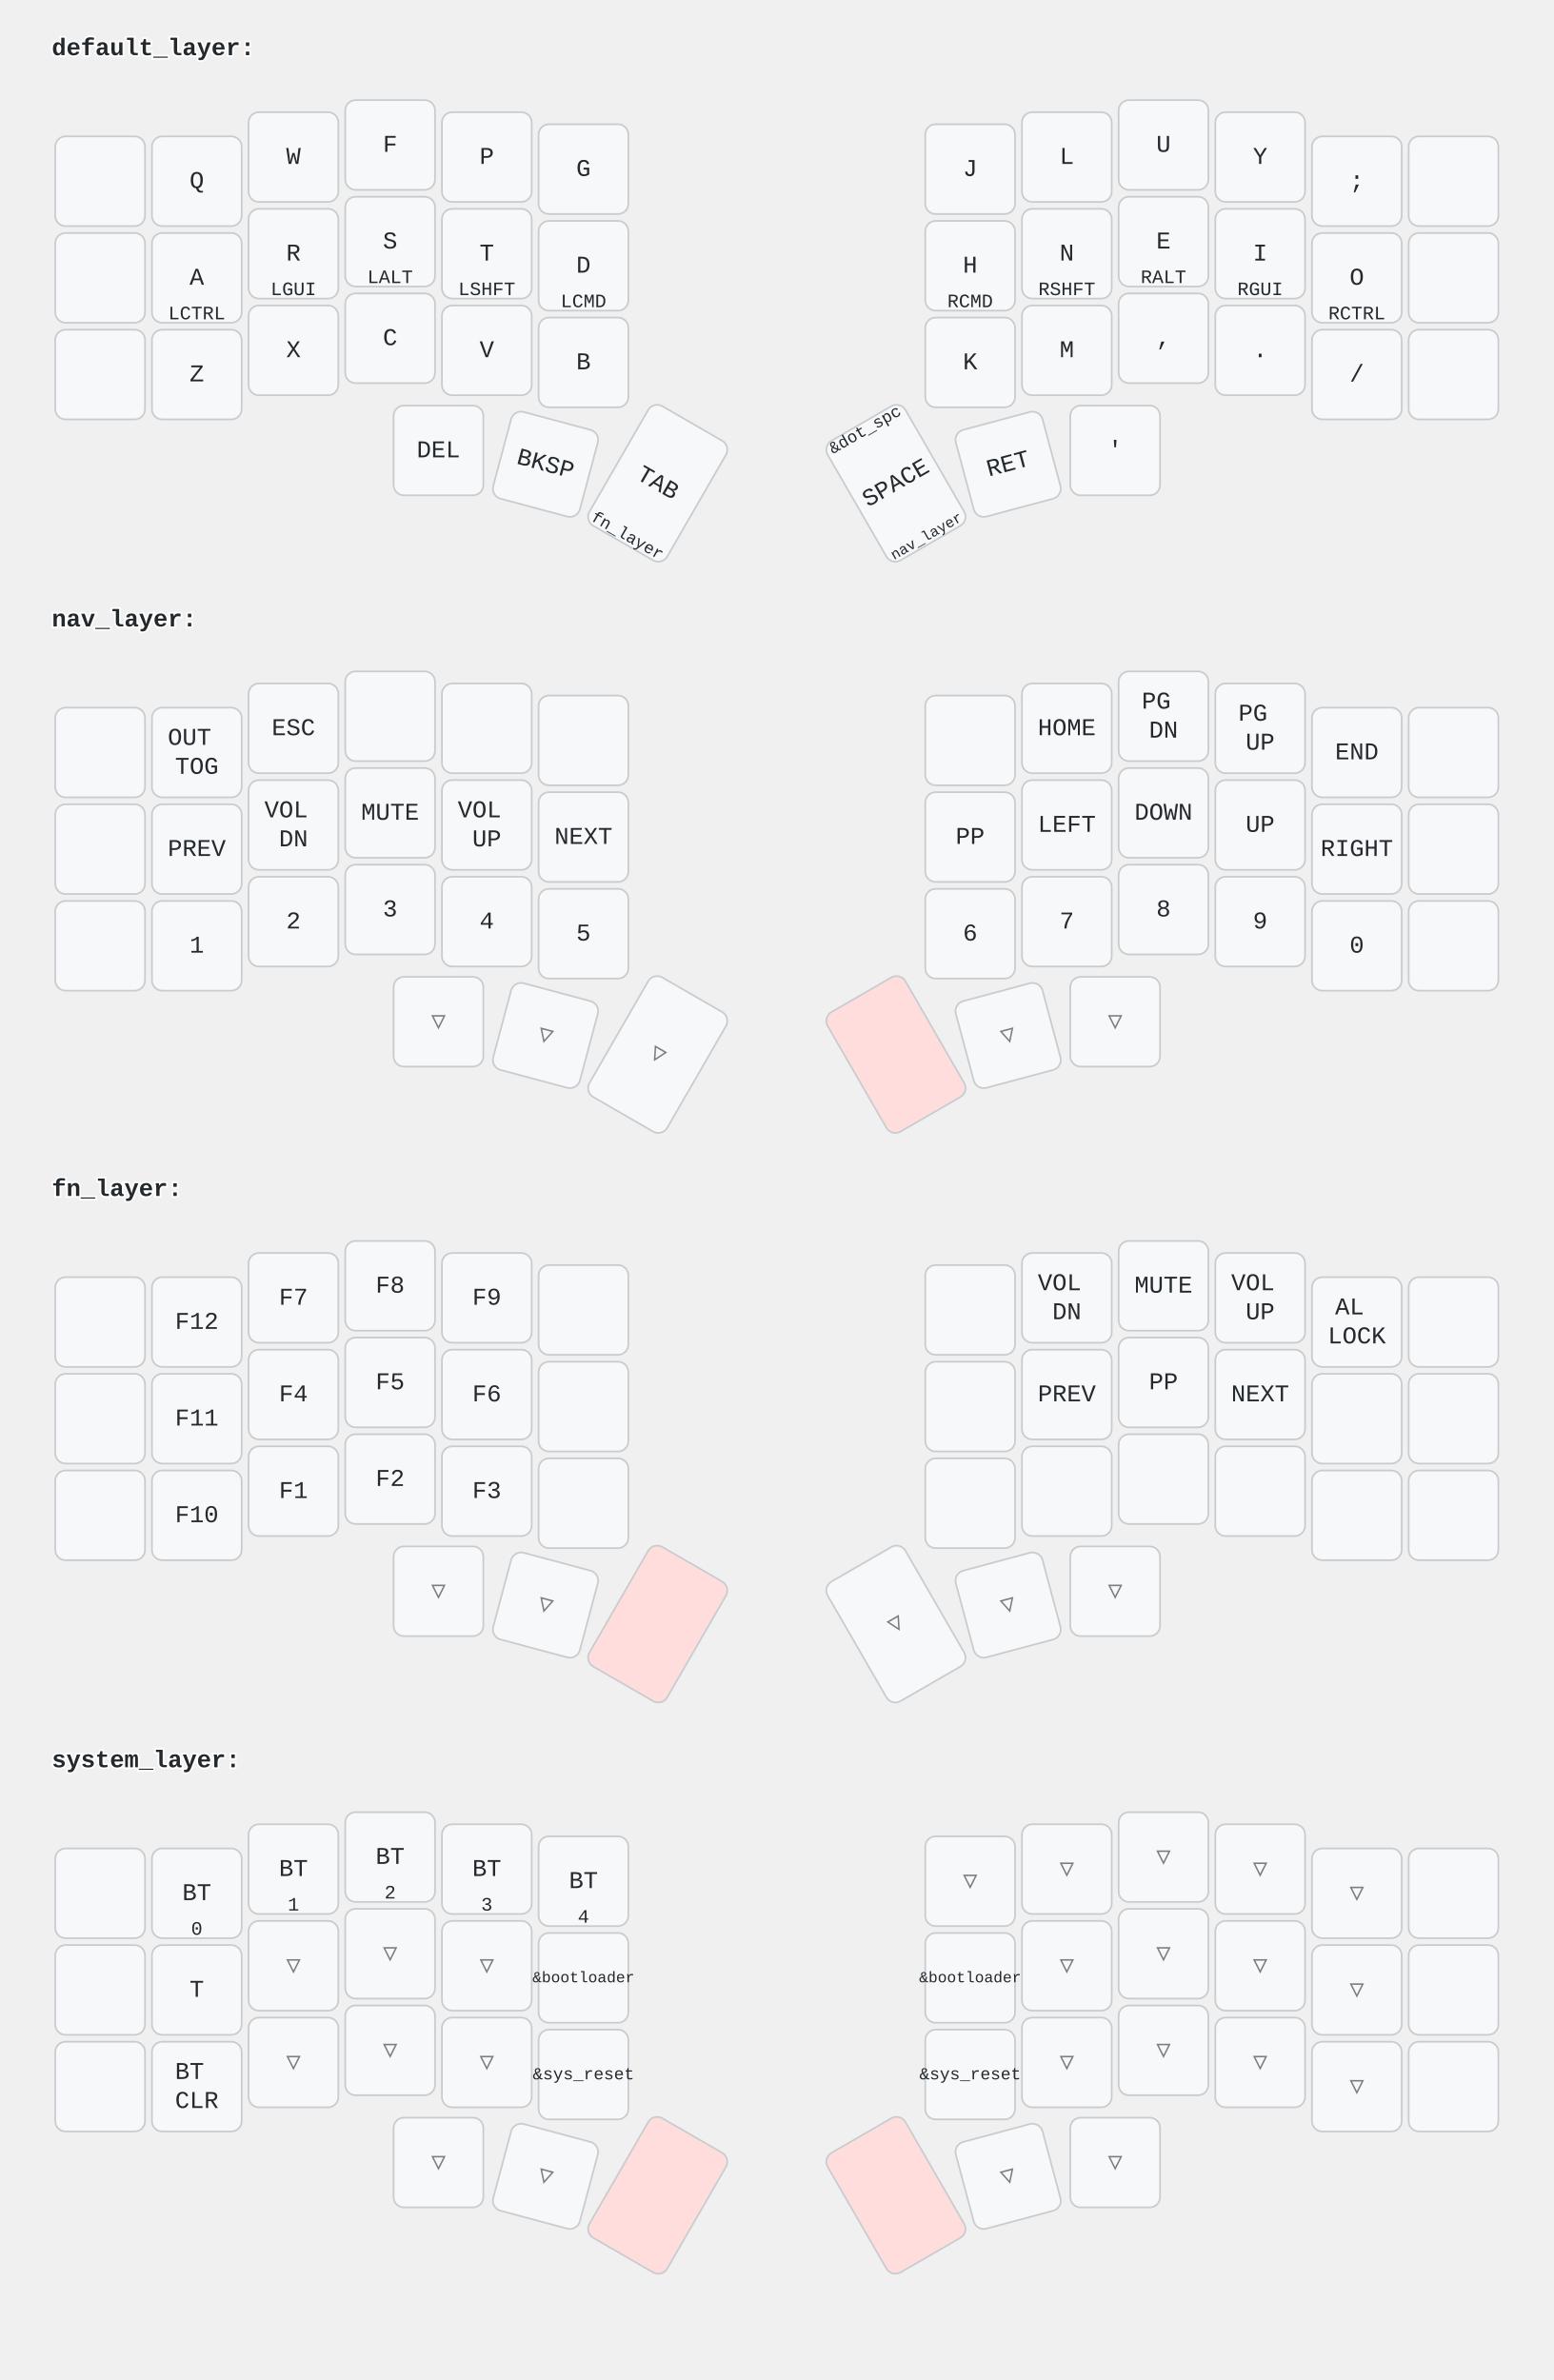
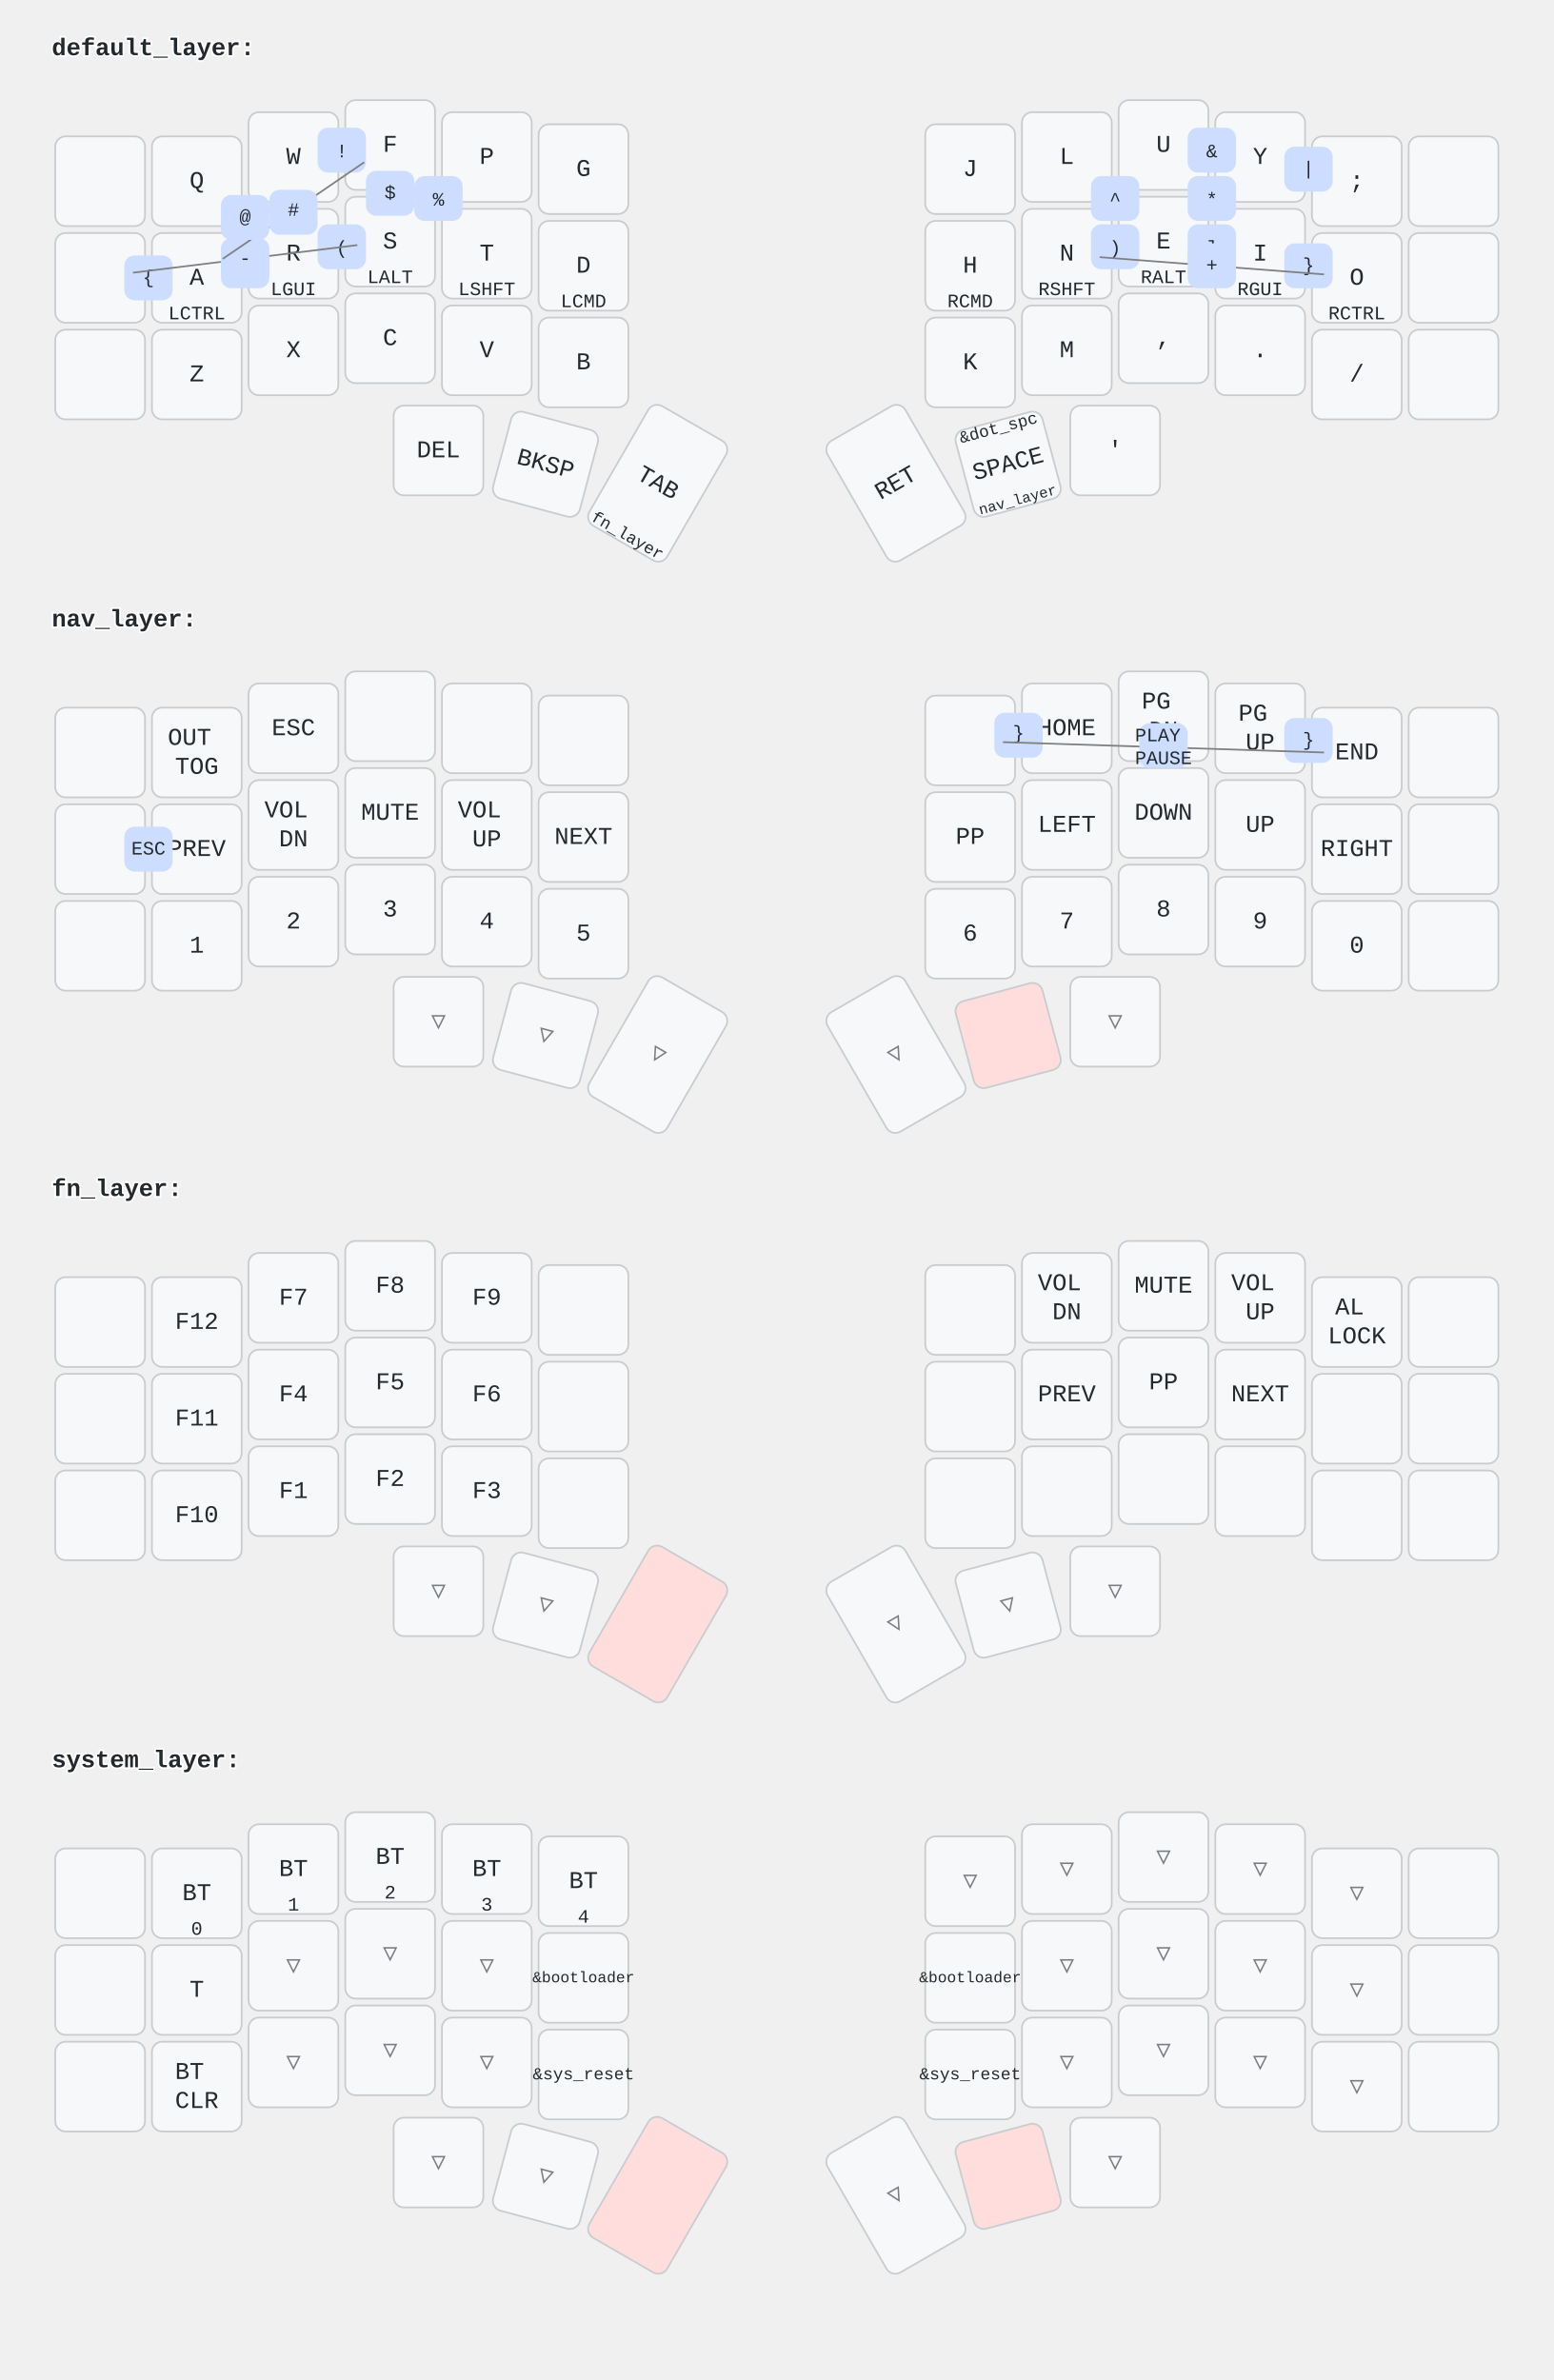
<svg xmlns="http://www.w3.org/2000/svg" width="900" height="1379" viewBox="0 0 900 1379" class="keymap">
  <style>/* inherit to force styles through use tags */
svg path {
    fill: inherit;
}

/* font and background color specifications */
svg.keymap {
    font-family: SFMono-Regular,Consolas,Liberation Mono,Menlo,monospace;
    font-size: 14px;
    font-kerning: normal;
    text-rendering: optimizeLegibility;
    fill: #24292e;
}

/* default key styling */
rect.key {
    fill: #f6f8fa;
    stroke: #c9cccf;
    stroke-width: 1;
}

/* default key side styling, only used is draw_key_sides is set */
rect.side {
    filter: brightness(90%);
}

/* color accent for combo boxes */
rect.combo, rect.combo-separate {
    fill: #cdf;
}

/* color accent for held keys */
rect.held, rect.combo.held {
    fill: #fdd;
}

/* color accent for ghost (optional) keys */
rect.ghost, rect.combo.ghost {
    stroke-dasharray: 4, 4;
    stroke-width: 2;
}

text {
    text-anchor: middle;
    dominant-baseline: middle;
}

/* styling for layer labels */
text.label {
    font-weight: bold;
    text-anchor: start;
    stroke: white;
    stroke-width: 2;
    paint-order: stroke;
}

/* styling for combo tap, and key hold/shifted label text */
text.combo, text.hold, text.shifted {
    font-size: 11px;
}

text.hold {
    text-anchor: middle;
    dominant-baseline: auto;
}

text.shifted {
    text-anchor: middle;
    dominant-baseline: hanging;
}

/* styling for hold/shifted label text in combo box */
text.combo.hold, text.combo.shifted {
    font-size: 8px;
}

/* lighter symbol for transparent keys */
text.trans {
    fill: #7b7e81;
}

/* styling for combo dendrons */
path.combo {
    stroke-width: 1;
    stroke: gray;
    fill: none;
}

/* Start Tabler Icons Cleanup */
/* cannot use height/width with glyphs */
.icon-tabler &gt; path {
    fill: inherit;
    stroke: inherit;
    stroke-width: 2;
}
/* hide tabler's default box */
.icon-tabler &gt; path[stroke="none"][fill="none"] {
    visibility: hidden;
}
/* End Tabler Icons Cleanup */
</style>
  <g transform="translate(30, 0)" class="layer-default_layer">
    <text x="0" y="28" class="label">default_layer:</text>
    <g transform="translate(0, 56)">
      <g transform="translate(28, 49)" class="key keypos-0">
        <rect rx="6" ry="6" x="-26" y="-26" width="52" height="52" class="key" />
      </g>
      <g transform="translate(84, 49)" class="key keypos-1">
        <rect rx="6" ry="6" x="-26" y="-26" width="52" height="52" class="key" />
        <text x="0" y="0" class="key tap">Q</text>
      </g>
      <g transform="translate(140, 35)" class="key keypos-2">
        <rect rx="6" ry="6" x="-26" y="-26" width="52" height="52" class="key" />
        <text x="0" y="0" class="key tap">W</text>
      </g>
      <g transform="translate(196, 28)" class="key keypos-3">
        <rect rx="6" ry="6" x="-26" y="-26" width="52" height="52" class="key" />
        <text x="0" y="0" class="key tap">F</text>
      </g>
      <g transform="translate(252, 35)" class="key keypos-4">
        <rect rx="6" ry="6" x="-26" y="-26" width="52" height="52" class="key" />
        <text x="0" y="0" class="key tap">P</text>
      </g>
      <g transform="translate(308, 42)" class="key keypos-5">
        <rect rx="6" ry="6" x="-26" y="-26" width="52" height="52" class="key" />
        <text x="0" y="0" class="key tap">G</text>
      </g>
      <g transform="translate(532, 42)" class="key keypos-6">
        <rect rx="6" ry="6" x="-26" y="-26" width="52" height="52" class="key" />
        <text x="0" y="0" class="key tap">J</text>
      </g>
      <g transform="translate(588, 35)" class="key keypos-7">
        <rect rx="6" ry="6" x="-26" y="-26" width="52" height="52" class="key" />
        <text x="0" y="0" class="key tap">L</text>
      </g>
      <g transform="translate(644, 28)" class="key keypos-8">
        <rect rx="6" ry="6" x="-26" y="-26" width="52" height="52" class="key" />
        <text x="0" y="0" class="key tap">U</text>
      </g>
      <g transform="translate(700, 35)" class="key keypos-9">
        <rect rx="6" ry="6" x="-26" y="-26" width="52" height="52" class="key" />
        <text x="0" y="0" class="key tap">Y</text>
      </g>
      <g transform="translate(756, 49)" class="key keypos-10">
        <rect rx="6" ry="6" x="-26" y="-26" width="52" height="52" class="key" />
        <text x="0" y="0" class="key tap">;</text>
      </g>
      <g transform="translate(812, 49)" class="key keypos-11">
        <rect rx="6" ry="6" x="-26" y="-26" width="52" height="52" class="key" />
      </g>
      <g transform="translate(28, 105)" class="key keypos-12">
        <rect rx="6" ry="6" x="-26" y="-26" width="52" height="52" class="key" />
      </g>
      <g transform="translate(84, 105)" class="key keypos-13">
        <rect rx="6" ry="6" x="-26" y="-26" width="52" height="52" class="key" />
        <text x="0" y="0" class="key tap">A</text>
        <text x="0" y="24" class="key hold">LCTRL</text>
      </g>
      <g transform="translate(140, 91)" class="key keypos-14">
        <rect rx="6" ry="6" x="-26" y="-26" width="52" height="52" class="key" />
        <text x="0" y="0" class="key tap">R</text>
        <text x="0" y="24" class="key hold">LGUI</text>
      </g>
      <g transform="translate(196, 84)" class="key keypos-15">
        <rect rx="6" ry="6" x="-26" y="-26" width="52" height="52" class="key" />
        <text x="0" y="0" class="key tap">S</text>
        <text x="0" y="24" class="key hold">LALT</text>
      </g>
      <g transform="translate(252, 91)" class="key keypos-16">
        <rect rx="6" ry="6" x="-26" y="-26" width="52" height="52" class="key" />
        <text x="0" y="0" class="key tap">T</text>
        <text x="0" y="24" class="key hold">LSHFT</text>
      </g>
      <g transform="translate(308, 98)" class="key keypos-17">
        <rect rx="6" ry="6" x="-26" y="-26" width="52" height="52" class="key" />
        <text x="0" y="0" class="key tap">D</text>
        <text x="0" y="24" class="key hold">LCMD</text>
      </g>
      <g transform="translate(532, 98)" class="key keypos-18">
        <rect rx="6" ry="6" x="-26" y="-26" width="52" height="52" class="key" />
        <text x="0" y="0" class="key tap">H</text>
        <text x="0" y="24" class="key hold">RCMD</text>
      </g>
      <g transform="translate(588, 91)" class="key keypos-19">
        <rect rx="6" ry="6" x="-26" y="-26" width="52" height="52" class="key" />
        <text x="0" y="0" class="key tap">N</text>
        <text x="0" y="24" class="key hold">RSHFT</text>
      </g>
      <g transform="translate(644, 84)" class="key keypos-20">
        <rect rx="6" ry="6" x="-26" y="-26" width="52" height="52" class="key" />
        <text x="0" y="0" class="key tap">E</text>
        <text x="0" y="24" class="key hold">RALT</text>
      </g>
      <g transform="translate(700, 91)" class="key keypos-21">
        <rect rx="6" ry="6" x="-26" y="-26" width="52" height="52" class="key" />
        <text x="0" y="0" class="key tap">I</text>
        <text x="0" y="24" class="key hold">RGUI</text>
      </g>
      <g transform="translate(756, 105)" class="key keypos-22">
        <rect rx="6" ry="6" x="-26" y="-26" width="52" height="52" class="key" />
        <text x="0" y="0" class="key tap">O</text>
        <text x="0" y="24" class="key hold">RCTRL</text>
      </g>
      <g transform="translate(812, 105)" class="key keypos-23">
        <rect rx="6" ry="6" x="-26" y="-26" width="52" height="52" class="key" />
      </g>
      <g transform="translate(28, 161)" class="key keypos-24">
        <rect rx="6" ry="6" x="-26" y="-26" width="52" height="52" class="key" />
      </g>
      <g transform="translate(84, 161)" class="key keypos-25">
        <rect rx="6" ry="6" x="-26" y="-26" width="52" height="52" class="key" />
        <text x="0" y="0" class="key tap">Z</text>
      </g>
      <g transform="translate(140, 147)" class="key keypos-26">
        <rect rx="6" ry="6" x="-26" y="-26" width="52" height="52" class="key" />
        <text x="0" y="0" class="key tap">X</text>
      </g>
      <g transform="translate(196, 140)" class="key keypos-27">
        <rect rx="6" ry="6" x="-26" y="-26" width="52" height="52" class="key" />
        <text x="0" y="0" class="key tap">C</text>
      </g>
      <g transform="translate(252, 147)" class="key keypos-28">
        <rect rx="6" ry="6" x="-26" y="-26" width="52" height="52" class="key" />
        <text x="0" y="0" class="key tap">V</text>
      </g>
      <g transform="translate(308, 154)" class="key keypos-29">
        <rect rx="6" ry="6" x="-26" y="-26" width="52" height="52" class="key" />
        <text x="0" y="0" class="key tap">B</text>
      </g>
      <g transform="translate(532, 154)" class="key keypos-30">
        <rect rx="6" ry="6" x="-26" y="-26" width="52" height="52" class="key" />
        <text x="0" y="0" class="key tap">K</text>
      </g>
      <g transform="translate(588, 147)" class="key keypos-31">
        <rect rx="6" ry="6" x="-26" y="-26" width="52" height="52" class="key" />
        <text x="0" y="0" class="key tap">M</text>
      </g>
      <g transform="translate(644, 140)" class="key keypos-32">
        <rect rx="6" ry="6" x="-26" y="-26" width="52" height="52" class="key" />
        <text x="0" y="0" class="key tap">,</text>
      </g>
      <g transform="translate(700, 147)" class="key keypos-33">
        <rect rx="6" ry="6" x="-26" y="-26" width="52" height="52" class="key" />
        <text x="0" y="0" class="key tap">.</text>
      </g>
      <g transform="translate(756, 161)" class="key keypos-34">
        <rect rx="6" ry="6" x="-26" y="-26" width="52" height="52" class="key" />
        <text x="0" y="0" class="key tap">/</text>
      </g>
      <g transform="translate(812, 161)" class="key keypos-35">
        <rect rx="6" ry="6" x="-26" y="-26" width="52" height="52" class="key" />
      </g>
      <g transform="translate(224, 205)" class="key keypos-36">
        <rect rx="6" ry="6" x="-26" y="-26" width="52" height="52" class="key" />
        <text x="0" y="0" class="key tap">DEL</text>
      </g>
      <g transform="translate(286, 213) rotate(15.0)" class="key keypos-37">
        <rect rx="6" ry="6" x="-26" y="-26" width="52" height="52" class="key" />
        <text x="0" y="0" class="key tap">BKSP</text>
      </g>
      <g transform="translate(351, 224) rotate(30.0)" class="key keypos-38">
        <rect rx="6" ry="6" x="-26" y="-40" width="52" height="80" class="key" />
        <text x="0" y="0" class="key tap">TAB</text>
        <text x="0" y="38" class="key hold">
          <tspan style="font-size: 88%">fn_layer</tspan>
        </text>
      </g>
      <g transform="translate(489, 224) rotate(-30.0)" class="key keypos-39">
        <rect rx="6" ry="6" x="-26" y="-40" width="52" height="80" class="key" />
+         <text x="0" y="0" class="key tap">RET</text>
+       </g>
+       <g transform="translate(554, 213) rotate(-15.0)" class="key keypos-40">
+         <rect rx="6" ry="6" x="-26" y="-26" width="52" height="52" class="key" />
        <text x="0" y="0" class="key tap">SPACE</text>
-         <text x="0" y="38" class="key hold">
+         <text x="0" y="24" class="key hold">
          <tspan style="font-size: 78%">nav_layer</tspan>
        </text>
-         <text x="0" y="-38" class="key shifted">
+         <text x="0" y="-24" class="key shifted">
          <tspan style="font-size: 88%">&amp;dot_spc</tspan>
        </text>
      </g>
-       <g transform="translate(554, 213) rotate(-15.0)" class="key keypos-40">
-         <rect rx="6" ry="6" x="-26" y="-26" width="52" height="52" class="key" />
-         <text x="0" y="0" class="key tap">RET</text>
-       </g>
      <g transform="translate(616, 205)" class="key keypos-41">
        <rect rx="6" ry="6" x="-26" y="-26" width="52" height="52" class="key" />
        <text x="0" y="0" class="key tap">'</text>
+       </g>
+       <g class="combo combopos-0">
+         <rect rx="6" ry="6" x="42" y="92" width="28" height="26" class="combo" />
+         <text x="56" y="105" class="combo tap">{</text>
+       </g>
+       <g class="combo combopos-1">
+         <rect rx="6" ry="6" x="98" y="85" width="28" height="26" class="combo" />
+         <text x="112" y="98" class="combo tap">[</text>
+       </g>
+       <g class="combo combopos-2">
+         <rect rx="6" ry="6" x="154" y="74" width="28" height="26" class="combo" />
+         <text x="168" y="88" class="combo tap">(</text>
+       </g>
+       <g class="combo combopos-3">
+         <rect rx="6" ry="6" x="602" y="74" width="28" height="26" class="combo" />
+         <text x="616" y="88" class="combo tap">)</text>
+       </g>
+       <g class="combo combopos-4">
+         <rect rx="6" ry="6" x="658" y="74" width="28" height="26" class="combo" />
+         <text x="672" y="88" class="combo tap">]</text>
+       </g>
+       <g class="combo combopos-5">
+         <rect rx="6" ry="6" x="714" y="85" width="28" height="26" class="combo" />
+         <text x="728" y="98" class="combo tap">}</text>
+       </g>
+       <g class="combo combopos-6">
+         <path d="M112,94 l-65,8" class="combo" />
+         <path d="M112,94 l65,-8" class="combo" />
+         <rect rx="6" ry="6" x="98" y="82" width="28" height="26" class="combo" />
+         <text x="112" y="94" class="combo tap">-</text>
+       </g>
+       <g class="combo combopos-7">
+         <rect rx="6" ry="6" x="154" y="18" width="28" height="26" class="combo" />
+         <text x="168" y="32" class="combo tap">!</text>
+       </g>
+       <g class="combo combopos-8">
+         <path d="M672,98 l-65,-5" class="combo" />
+         <path d="M672,98 l65,5" class="combo" />
+         <rect rx="6" ry="6" x="658" y="85" width="28" height="26" class="combo" />
+         <text x="672" y="98" class="combo tap">+</text>
+       </g>
+       <g class="combo combopos-9">
+         <rect rx="6" ry="6" x="658" y="18" width="28" height="26" class="combo" />
+         <text x="672" y="32" class="combo tap">&amp;</text>
+       </g>
+       <g class="combo combopos-10">
+         <path d="M140,66 l-41,28" class="combo" />
+         <path d="M140,66 l41,-28" class="combo" />
+         <rect rx="6" ry="6" x="126" y="54" width="28" height="26" class="combo" />
+         <text x="140" y="66" class="combo tap">#</text>
+       </g>
+       <g class="combo combopos-11">
+         <rect rx="6" ry="6" x="182" y="43" width="28" height="26" class="combo" />
+         <text x="196" y="56" class="combo tap">$</text>
+       </g>
+       <g class="combo combopos-12">
+         <rect rx="6" ry="6" x="210" y="46" width="28" height="26" class="combo" />
+         <text x="224" y="60" class="combo tap">%</text>
+       </g>
+       <g class="combo combopos-13">
+         <rect rx="6" ry="6" x="602" y="46" width="28" height="26" class="combo" />
+         <text x="616" y="60" class="combo tap">^</text>
+       </g>
+       <g class="combo combopos-14">
+         <rect rx="6" ry="6" x="658" y="46" width="28" height="26" class="combo" />
+         <text x="672" y="60" class="combo tap">*</text>
+       </g>
+       <g class="combo combopos-15">
+         <rect rx="6" ry="6" x="714" y="29" width="28" height="26" class="combo" />
+         <text x="728" y="42" class="combo tap">|</text>
+       </g>
+       <g class="combo combopos-16">
+         <rect rx="6" ry="6" x="98" y="57" width="28" height="26" class="combo" />
+         <text x="112" y="70" class="combo tap">@</text>
      </g>
    </g>
  </g>
  <g transform="translate(30, 331)" class="layer-nav_layer">
    <text x="0" y="28" class="label">nav_layer:</text>
    <g transform="translate(0, 56)">
      <g transform="translate(28, 49)" class="key keypos-0">
        <rect rx="6" ry="6" x="-26" y="-26" width="52" height="52" class="key" />
      </g>
      <g transform="translate(84, 49)" class="key keypos-1">
        <rect rx="6" ry="6" x="-26" y="-26" width="52" height="52" class="key" />
        <text x="0" y="0" class="key tap">
          <tspan x="0" dy="-0.6em">OUT</tspan>
          <tspan x="0" dy="1.2em">TOG</tspan>
        </text>
      </g>
      <g transform="translate(140, 35)" class="key keypos-2">
        <rect rx="6" ry="6" x="-26" y="-26" width="52" height="52" class="key" />
        <text x="0" y="0" class="key tap">ESC</text>
      </g>
      <g transform="translate(196, 28)" class="key keypos-3">
        <rect rx="6" ry="6" x="-26" y="-26" width="52" height="52" class="key" />
      </g>
      <g transform="translate(252, 35)" class="key keypos-4">
        <rect rx="6" ry="6" x="-26" y="-26" width="52" height="52" class="key" />
      </g>
      <g transform="translate(308, 42)" class="key keypos-5">
        <rect rx="6" ry="6" x="-26" y="-26" width="52" height="52" class="key" />
      </g>
      <g transform="translate(532, 42)" class="key keypos-6">
        <rect rx="6" ry="6" x="-26" y="-26" width="52" height="52" class="key" />
      </g>
      <g transform="translate(588, 35)" class="key keypos-7">
        <rect rx="6" ry="6" x="-26" y="-26" width="52" height="52" class="key" />
        <text x="0" y="0" class="key tap">HOME</text>
      </g>
      <g transform="translate(644, 28)" class="key keypos-8">
        <rect rx="6" ry="6" x="-26" y="-26" width="52" height="52" class="key" />
        <text x="0" y="0" class="key tap">
          <tspan x="0" dy="-0.6em">PG</tspan>
          <tspan x="0" dy="1.2em">DN</tspan>
        </text>
      </g>
      <g transform="translate(700, 35)" class="key keypos-9">
        <rect rx="6" ry="6" x="-26" y="-26" width="52" height="52" class="key" />
        <text x="0" y="0" class="key tap">
          <tspan x="0" dy="-0.6em">PG</tspan>
          <tspan x="0" dy="1.2em">UP</tspan>
        </text>
      </g>
      <g transform="translate(756, 49)" class="key keypos-10">
        <rect rx="6" ry="6" x="-26" y="-26" width="52" height="52" class="key" />
        <text x="0" y="0" class="key tap">END</text>
      </g>
      <g transform="translate(812, 49)" class="key keypos-11">
        <rect rx="6" ry="6" x="-26" y="-26" width="52" height="52" class="key" />
      </g>
      <g transform="translate(28, 105)" class="key keypos-12">
        <rect rx="6" ry="6" x="-26" y="-26" width="52" height="52" class="key" />
      </g>
      <g transform="translate(84, 105)" class="key keypos-13">
        <rect rx="6" ry="6" x="-26" y="-26" width="52" height="52" class="key" />
        <text x="0" y="0" class="key tap">PREV</text>
      </g>
      <g transform="translate(140, 91)" class="key keypos-14">
        <rect rx="6" ry="6" x="-26" y="-26" width="52" height="52" class="key" />
        <text x="0" y="0" class="key tap">
          <tspan x="0" dy="-0.6em">VOL</tspan>
          <tspan x="0" dy="1.2em">DN</tspan>
        </text>
      </g>
      <g transform="translate(196, 84)" class="key keypos-15">
        <rect rx="6" ry="6" x="-26" y="-26" width="52" height="52" class="key" />
        <text x="0" y="0" class="key tap">MUTE</text>
      </g>
      <g transform="translate(252, 91)" class="key keypos-16">
        <rect rx="6" ry="6" x="-26" y="-26" width="52" height="52" class="key" />
        <text x="0" y="0" class="key tap">
          <tspan x="0" dy="-0.6em">VOL</tspan>
          <tspan x="0" dy="1.2em">UP</tspan>
        </text>
      </g>
      <g transform="translate(308, 98)" class="key keypos-17">
        <rect rx="6" ry="6" x="-26" y="-26" width="52" height="52" class="key" />
        <text x="0" y="0" class="key tap">NEXT</text>
      </g>
      <g transform="translate(532, 98)" class="key keypos-18">
        <rect rx="6" ry="6" x="-26" y="-26" width="52" height="52" class="key" />
        <text x="0" y="0" class="key tap">PP</text>
      </g>
      <g transform="translate(588, 91)" class="key keypos-19">
        <rect rx="6" ry="6" x="-26" y="-26" width="52" height="52" class="key" />
        <text x="0" y="0" class="key tap">LEFT</text>
      </g>
      <g transform="translate(644, 84)" class="key keypos-20">
        <rect rx="6" ry="6" x="-26" y="-26" width="52" height="52" class="key" />
        <text x="0" y="0" class="key tap">DOWN</text>
      </g>
      <g transform="translate(700, 91)" class="key keypos-21">
        <rect rx="6" ry="6" x="-26" y="-26" width="52" height="52" class="key" />
        <text x="0" y="0" class="key tap">UP</text>
      </g>
      <g transform="translate(756, 105)" class="key keypos-22">
        <rect rx="6" ry="6" x="-26" y="-26" width="52" height="52" class="key" />
        <text x="0" y="0" class="key tap">RIGHT</text>
      </g>
      <g transform="translate(812, 105)" class="key keypos-23">
        <rect rx="6" ry="6" x="-26" y="-26" width="52" height="52" class="key" />
      </g>
      <g transform="translate(28, 161)" class="key keypos-24">
        <rect rx="6" ry="6" x="-26" y="-26" width="52" height="52" class="key" />
      </g>
      <g transform="translate(84, 161)" class="key keypos-25">
        <rect rx="6" ry="6" x="-26" y="-26" width="52" height="52" class="key" />
        <text x="0" y="0" class="key tap">1</text>
      </g>
      <g transform="translate(140, 147)" class="key keypos-26">
        <rect rx="6" ry="6" x="-26" y="-26" width="52" height="52" class="key" />
        <text x="0" y="0" class="key tap">2</text>
      </g>
      <g transform="translate(196, 140)" class="key keypos-27">
        <rect rx="6" ry="6" x="-26" y="-26" width="52" height="52" class="key" />
        <text x="0" y="0" class="key tap">3</text>
      </g>
      <g transform="translate(252, 147)" class="key keypos-28">
        <rect rx="6" ry="6" x="-26" y="-26" width="52" height="52" class="key" />
        <text x="0" y="0" class="key tap">4</text>
      </g>
      <g transform="translate(308, 154)" class="key keypos-29">
        <rect rx="6" ry="6" x="-26" y="-26" width="52" height="52" class="key" />
        <text x="0" y="0" class="key tap">5</text>
      </g>
      <g transform="translate(532, 154)" class="key keypos-30">
        <rect rx="6" ry="6" x="-26" y="-26" width="52" height="52" class="key" />
        <text x="0" y="0" class="key tap">6</text>
      </g>
      <g transform="translate(588, 147)" class="key keypos-31">
        <rect rx="6" ry="6" x="-26" y="-26" width="52" height="52" class="key" />
        <text x="0" y="0" class="key tap">7</text>
      </g>
      <g transform="translate(644, 140)" class="key keypos-32">
        <rect rx="6" ry="6" x="-26" y="-26" width="52" height="52" class="key" />
        <text x="0" y="0" class="key tap">8</text>
      </g>
      <g transform="translate(700, 147)" class="key keypos-33">
        <rect rx="6" ry="6" x="-26" y="-26" width="52" height="52" class="key" />
        <text x="0" y="0" class="key tap">9</text>
      </g>
      <g transform="translate(756, 161)" class="key keypos-34">
        <rect rx="6" ry="6" x="-26" y="-26" width="52" height="52" class="key" />
        <text x="0" y="0" class="key tap">0</text>
      </g>
      <g transform="translate(812, 161)" class="key keypos-35">
        <rect rx="6" ry="6" x="-26" y="-26" width="52" height="52" class="key" />
      </g>
      <g transform="translate(224, 205)" class="key trans keypos-36">
        <rect rx="6" ry="6" x="-26" y="-26" width="52" height="52" class="key trans" />
        <text x="0" y="0" class="key trans tap">▽</text>
      </g>
      <g transform="translate(286, 213) rotate(15.0)" class="key trans keypos-37">
        <rect rx="6" ry="6" x="-26" y="-26" width="52" height="52" class="key trans" />
        <text x="0" y="0" class="key trans tap">▽</text>
      </g>
      <g transform="translate(351, 224) rotate(30.0)" class="key trans keypos-38">
        <rect rx="6" ry="6" x="-26" y="-40" width="52" height="80" class="key trans" />
        <text x="0" y="0" class="key trans tap">▽</text>
      </g>
-       <g transform="translate(489, 224) rotate(-30.0)" class="key held keypos-39">
-         <rect rx="6" ry="6" x="-26" y="-40" width="52" height="80" class="key held" />
-       </g>
-       <g transform="translate(554, 213) rotate(-15.0)" class="key trans keypos-40">
-         <rect rx="6" ry="6" x="-26" y="-26" width="52" height="52" class="key trans" />
-         <text x="0" y="0" class="key trans tap">▽</text>
+       <g transform="translate(489, 224) rotate(-30.0)" class="key trans keypos-39">
+         <rect rx="6" ry="6" x="-26" y="-40" width="52" height="80" class="key trans" />
+         <text x="0" y="0" class="key trans tap">▽</text>
+       </g>
+       <g transform="translate(554, 213) rotate(-15.0)" class="key held keypos-40">
+         <rect rx="6" ry="6" x="-26" y="-26" width="52" height="52" class="key held" />
      </g>
      <g transform="translate(616, 205)" class="key trans keypos-41">
        <rect rx="6" ry="6" x="-26" y="-26" width="52" height="52" class="key trans" />
        <text x="0" y="0" class="key trans tap">▽</text>
+       </g>
+       <g class="combo combopos-0">
+         <rect rx="6" ry="6" x="546" y="26" width="28" height="26" class="combo" />
+         <text x="560" y="38" class="combo tap">}</text>
+       </g>
+       <g class="combo combopos-1">
+         <rect rx="6" ry="6" x="714" y="29" width="28" height="26" class="combo" />
+         <text x="728" y="42" class="combo tap">}</text>
+       </g>
+       <g class="combo combopos-2">
+         <path d="M644,46 l-93,-3" class="combo" />
+         <path d="M644,46 l93,3" class="combo" />
+         <rect rx="6" ry="6" x="630" y="32" width="28" height="26" class="combo" />
+         <text x="644" y="46" class="combo tap">
+           <tspan x="644" dy="-0.6em">PLAY</tspan>
+           <tspan x="644" dy="1.2em">PAUSE</tspan>
+         </text>
+       </g>
+       <g class="combo combopos-3">
+         <rect rx="6" ry="6" x="42" y="92" width="28" height="26" class="combo" />
+         <text x="56" y="105" class="combo tap">ESC</text>
      </g>
    </g>
  </g>
  <g transform="translate(30, 661)" class="layer-fn_layer">
    <text x="0" y="28" class="label">fn_layer:</text>
    <g transform="translate(0, 56)">
      <g transform="translate(28, 49)" class="key keypos-0">
        <rect rx="6" ry="6" x="-26" y="-26" width="52" height="52" class="key" />
      </g>
      <g transform="translate(84, 49)" class="key keypos-1">
        <rect rx="6" ry="6" x="-26" y="-26" width="52" height="52" class="key" />
        <text x="0" y="0" class="key tap">F12</text>
      </g>
      <g transform="translate(140, 35)" class="key keypos-2">
        <rect rx="6" ry="6" x="-26" y="-26" width="52" height="52" class="key" />
        <text x="0" y="0" class="key tap">F7</text>
      </g>
      <g transform="translate(196, 28)" class="key keypos-3">
        <rect rx="6" ry="6" x="-26" y="-26" width="52" height="52" class="key" />
        <text x="0" y="0" class="key tap">F8</text>
      </g>
      <g transform="translate(252, 35)" class="key keypos-4">
        <rect rx="6" ry="6" x="-26" y="-26" width="52" height="52" class="key" />
        <text x="0" y="0" class="key tap">F9</text>
      </g>
      <g transform="translate(308, 42)" class="key keypos-5">
        <rect rx="6" ry="6" x="-26" y="-26" width="52" height="52" class="key" />
      </g>
      <g transform="translate(532, 42)" class="key keypos-6">
        <rect rx="6" ry="6" x="-26" y="-26" width="52" height="52" class="key" />
      </g>
      <g transform="translate(588, 35)" class="key keypos-7">
        <rect rx="6" ry="6" x="-26" y="-26" width="52" height="52" class="key" />
        <text x="0" y="0" class="key tap">
          <tspan x="0" dy="-0.6em">VOL</tspan>
          <tspan x="0" dy="1.2em">DN</tspan>
        </text>
      </g>
      <g transform="translate(644, 28)" class="key keypos-8">
        <rect rx="6" ry="6" x="-26" y="-26" width="52" height="52" class="key" />
        <text x="0" y="0" class="key tap">MUTE</text>
      </g>
      <g transform="translate(700, 35)" class="key keypos-9">
        <rect rx="6" ry="6" x="-26" y="-26" width="52" height="52" class="key" />
        <text x="0" y="0" class="key tap">
          <tspan x="0" dy="-0.6em">VOL</tspan>
          <tspan x="0" dy="1.2em">UP</tspan>
        </text>
      </g>
      <g transform="translate(756, 49)" class="key keypos-10">
        <rect rx="6" ry="6" x="-26" y="-26" width="52" height="52" class="key" />
        <text x="0" y="0" class="key tap">
          <tspan x="0" dy="-0.6em">AL</tspan>
          <tspan x="0" dy="1.2em">LOCK</tspan>
        </text>
      </g>
      <g transform="translate(812, 49)" class="key keypos-11">
        <rect rx="6" ry="6" x="-26" y="-26" width="52" height="52" class="key" />
      </g>
      <g transform="translate(28, 105)" class="key keypos-12">
        <rect rx="6" ry="6" x="-26" y="-26" width="52" height="52" class="key" />
      </g>
      <g transform="translate(84, 105)" class="key keypos-13">
        <rect rx="6" ry="6" x="-26" y="-26" width="52" height="52" class="key" />
        <text x="0" y="0" class="key tap">F11</text>
      </g>
      <g transform="translate(140, 91)" class="key keypos-14">
        <rect rx="6" ry="6" x="-26" y="-26" width="52" height="52" class="key" />
        <text x="0" y="0" class="key tap">F4</text>
      </g>
      <g transform="translate(196, 84)" class="key keypos-15">
        <rect rx="6" ry="6" x="-26" y="-26" width="52" height="52" class="key" />
        <text x="0" y="0" class="key tap">F5</text>
      </g>
      <g transform="translate(252, 91)" class="key keypos-16">
        <rect rx="6" ry="6" x="-26" y="-26" width="52" height="52" class="key" />
        <text x="0" y="0" class="key tap">F6</text>
      </g>
      <g transform="translate(308, 98)" class="key keypos-17">
        <rect rx="6" ry="6" x="-26" y="-26" width="52" height="52" class="key" />
      </g>
      <g transform="translate(532, 98)" class="key keypos-18">
        <rect rx="6" ry="6" x="-26" y="-26" width="52" height="52" class="key" />
      </g>
      <g transform="translate(588, 91)" class="key keypos-19">
        <rect rx="6" ry="6" x="-26" y="-26" width="52" height="52" class="key" />
        <text x="0" y="0" class="key tap">PREV</text>
      </g>
      <g transform="translate(644, 84)" class="key keypos-20">
        <rect rx="6" ry="6" x="-26" y="-26" width="52" height="52" class="key" />
        <text x="0" y="0" class="key tap">PP</text>
      </g>
      <g transform="translate(700, 91)" class="key keypos-21">
        <rect rx="6" ry="6" x="-26" y="-26" width="52" height="52" class="key" />
        <text x="0" y="0" class="key tap">NEXT</text>
      </g>
      <g transform="translate(756, 105)" class="key keypos-22">
        <rect rx="6" ry="6" x="-26" y="-26" width="52" height="52" class="key" />
      </g>
      <g transform="translate(812, 105)" class="key keypos-23">
        <rect rx="6" ry="6" x="-26" y="-26" width="52" height="52" class="key" />
      </g>
      <g transform="translate(28, 161)" class="key keypos-24">
        <rect rx="6" ry="6" x="-26" y="-26" width="52" height="52" class="key" />
      </g>
      <g transform="translate(84, 161)" class="key keypos-25">
        <rect rx="6" ry="6" x="-26" y="-26" width="52" height="52" class="key" />
        <text x="0" y="0" class="key tap">F10</text>
      </g>
      <g transform="translate(140, 147)" class="key keypos-26">
        <rect rx="6" ry="6" x="-26" y="-26" width="52" height="52" class="key" />
        <text x="0" y="0" class="key tap">F1</text>
      </g>
      <g transform="translate(196, 140)" class="key keypos-27">
        <rect rx="6" ry="6" x="-26" y="-26" width="52" height="52" class="key" />
        <text x="0" y="0" class="key tap">F2</text>
      </g>
      <g transform="translate(252, 147)" class="key keypos-28">
        <rect rx="6" ry="6" x="-26" y="-26" width="52" height="52" class="key" />
        <text x="0" y="0" class="key tap">F3</text>
      </g>
      <g transform="translate(308, 154)" class="key keypos-29">
        <rect rx="6" ry="6" x="-26" y="-26" width="52" height="52" class="key" />
      </g>
      <g transform="translate(532, 154)" class="key keypos-30">
        <rect rx="6" ry="6" x="-26" y="-26" width="52" height="52" class="key" />
      </g>
      <g transform="translate(588, 147)" class="key keypos-31">
        <rect rx="6" ry="6" x="-26" y="-26" width="52" height="52" class="key" />
      </g>
      <g transform="translate(644, 140)" class="key keypos-32">
        <rect rx="6" ry="6" x="-26" y="-26" width="52" height="52" class="key" />
      </g>
      <g transform="translate(700, 147)" class="key keypos-33">
        <rect rx="6" ry="6" x="-26" y="-26" width="52" height="52" class="key" />
      </g>
      <g transform="translate(756, 161)" class="key keypos-34">
        <rect rx="6" ry="6" x="-26" y="-26" width="52" height="52" class="key" />
      </g>
      <g transform="translate(812, 161)" class="key keypos-35">
        <rect rx="6" ry="6" x="-26" y="-26" width="52" height="52" class="key" />
      </g>
      <g transform="translate(224, 205)" class="key trans keypos-36">
        <rect rx="6" ry="6" x="-26" y="-26" width="52" height="52" class="key trans" />
        <text x="0" y="0" class="key trans tap">▽</text>
      </g>
      <g transform="translate(286, 213) rotate(15.0)" class="key trans keypos-37">
        <rect rx="6" ry="6" x="-26" y="-26" width="52" height="52" class="key trans" />
        <text x="0" y="0" class="key trans tap">▽</text>
      </g>
      <g transform="translate(351, 224) rotate(30.0)" class="key held keypos-38">
        <rect rx="6" ry="6" x="-26" y="-40" width="52" height="80" class="key held" />
      </g>
      <g transform="translate(489, 224) rotate(-30.0)" class="key trans keypos-39">
        <rect rx="6" ry="6" x="-26" y="-40" width="52" height="80" class="key trans" />
        <text x="0" y="0" class="key trans tap">▽</text>
      </g>
      <g transform="translate(554, 213) rotate(-15.0)" class="key trans keypos-40">
        <rect rx="6" ry="6" x="-26" y="-26" width="52" height="52" class="key trans" />
        <text x="0" y="0" class="key trans tap">▽</text>
      </g>
      <g transform="translate(616, 205)" class="key trans keypos-41">
        <rect rx="6" ry="6" x="-26" y="-26" width="52" height="52" class="key trans" />
        <text x="0" y="0" class="key trans tap">▽</text>
      </g>
    </g>
  </g>
  <g transform="translate(30, 992)" class="layer-system_layer">
    <text x="0" y="28" class="label">system_layer:</text>
    <g transform="translate(0, 56)">
      <g transform="translate(28, 49)" class="key keypos-0">
        <rect rx="6" ry="6" x="-26" y="-26" width="52" height="52" class="key" />
      </g>
      <g transform="translate(84, 49)" class="key keypos-1">
        <rect rx="6" ry="6" x="-26" y="-26" width="52" height="52" class="key" />
        <text x="0" y="0" class="key tap">BT</text>
        <text x="0" y="24" class="key hold">0</text>
      </g>
      <g transform="translate(140, 35)" class="key keypos-2">
        <rect rx="6" ry="6" x="-26" y="-26" width="52" height="52" class="key" />
        <text x="0" y="0" class="key tap">BT</text>
        <text x="0" y="24" class="key hold">1</text>
      </g>
      <g transform="translate(196, 28)" class="key keypos-3">
        <rect rx="6" ry="6" x="-26" y="-26" width="52" height="52" class="key" />
        <text x="0" y="0" class="key tap">BT</text>
        <text x="0" y="24" class="key hold">2</text>
      </g>
      <g transform="translate(252, 35)" class="key keypos-4">
        <rect rx="6" ry="6" x="-26" y="-26" width="52" height="52" class="key" />
        <text x="0" y="0" class="key tap">BT</text>
        <text x="0" y="24" class="key hold">3</text>
      </g>
      <g transform="translate(308, 42)" class="key keypos-5">
        <rect rx="6" ry="6" x="-26" y="-26" width="52" height="52" class="key" />
        <text x="0" y="0" class="key tap">BT</text>
        <text x="0" y="24" class="key hold">4</text>
      </g>
      <g transform="translate(532, 42)" class="key trans keypos-6">
        <rect rx="6" ry="6" x="-26" y="-26" width="52" height="52" class="key trans" />
        <text x="0" y="0" class="key trans tap">▽</text>
      </g>
      <g transform="translate(588, 35)" class="key trans keypos-7">
        <rect rx="6" ry="6" x="-26" y="-26" width="52" height="52" class="key trans" />
        <text x="0" y="0" class="key trans tap">▽</text>
      </g>
      <g transform="translate(644, 28)" class="key trans keypos-8">
        <rect rx="6" ry="6" x="-26" y="-26" width="52" height="52" class="key trans" />
        <text x="0" y="0" class="key trans tap">▽</text>
      </g>
      <g transform="translate(700, 35)" class="key trans keypos-9">
        <rect rx="6" ry="6" x="-26" y="-26" width="52" height="52" class="key trans" />
        <text x="0" y="0" class="key trans tap">▽</text>
      </g>
      <g transform="translate(756, 49)" class="key trans keypos-10">
        <rect rx="6" ry="6" x="-26" y="-26" width="52" height="52" class="key trans" />
        <text x="0" y="0" class="key trans tap">▽</text>
      </g>
      <g transform="translate(812, 49)" class="key keypos-11">
        <rect rx="6" ry="6" x="-26" y="-26" width="52" height="52" class="key" />
      </g>
      <g transform="translate(28, 105)" class="key keypos-12">
        <rect rx="6" ry="6" x="-26" y="-26" width="52" height="52" class="key" />
      </g>
      <g transform="translate(84, 105)" class="key keypos-13">
        <rect rx="6" ry="6" x="-26" y="-26" width="52" height="52" class="key" />
        <text x="0" y="0" class="key tap">T</text>
      </g>
      <g transform="translate(140, 91)" class="key trans keypos-14">
        <rect rx="6" ry="6" x="-26" y="-26" width="52" height="52" class="key trans" />
        <text x="0" y="0" class="key trans tap">▽</text>
      </g>
      <g transform="translate(196, 84)" class="key trans keypos-15">
        <rect rx="6" ry="6" x="-26" y="-26" width="52" height="52" class="key trans" />
        <text x="0" y="0" class="key trans tap">▽</text>
      </g>
      <g transform="translate(252, 91)" class="key trans keypos-16">
        <rect rx="6" ry="6" x="-26" y="-26" width="52" height="52" class="key trans" />
        <text x="0" y="0" class="key trans tap">▽</text>
      </g>
      <g transform="translate(308, 98)" class="key keypos-17">
        <rect rx="6" ry="6" x="-26" y="-26" width="52" height="52" class="key" />
        <text x="0" y="0" class="key tap">
          <tspan style="font-size: 64%">&amp;bootloader</tspan>
        </text>
      </g>
      <g transform="translate(532, 98)" class="key keypos-18">
        <rect rx="6" ry="6" x="-26" y="-26" width="52" height="52" class="key" />
        <text x="0" y="0" class="key tap">
          <tspan style="font-size: 64%">&amp;bootloader</tspan>
        </text>
      </g>
      <g transform="translate(588, 91)" class="key trans keypos-19">
        <rect rx="6" ry="6" x="-26" y="-26" width="52" height="52" class="key trans" />
        <text x="0" y="0" class="key trans tap">▽</text>
      </g>
      <g transform="translate(644, 84)" class="key trans keypos-20">
        <rect rx="6" ry="6" x="-26" y="-26" width="52" height="52" class="key trans" />
        <text x="0" y="0" class="key trans tap">▽</text>
      </g>
      <g transform="translate(700, 91)" class="key trans keypos-21">
        <rect rx="6" ry="6" x="-26" y="-26" width="52" height="52" class="key trans" />
        <text x="0" y="0" class="key trans tap">▽</text>
      </g>
      <g transform="translate(756, 105)" class="key trans keypos-22">
        <rect rx="6" ry="6" x="-26" y="-26" width="52" height="52" class="key trans" />
        <text x="0" y="0" class="key trans tap">▽</text>
      </g>
      <g transform="translate(812, 105)" class="key keypos-23">
        <rect rx="6" ry="6" x="-26" y="-26" width="52" height="52" class="key" />
      </g>
      <g transform="translate(28, 161)" class="key keypos-24">
        <rect rx="6" ry="6" x="-26" y="-26" width="52" height="52" class="key" />
      </g>
      <g transform="translate(84, 161)" class="key keypos-25">
        <rect rx="6" ry="6" x="-26" y="-26" width="52" height="52" class="key" />
        <text x="0" y="0" class="key tap">
          <tspan x="0" dy="-0.6em">BT</tspan>
          <tspan x="0" dy="1.2em">CLR</tspan>
        </text>
      </g>
      <g transform="translate(140, 147)" class="key trans keypos-26">
        <rect rx="6" ry="6" x="-26" y="-26" width="52" height="52" class="key trans" />
        <text x="0" y="0" class="key trans tap">▽</text>
      </g>
      <g transform="translate(196, 140)" class="key trans keypos-27">
        <rect rx="6" ry="6" x="-26" y="-26" width="52" height="52" class="key trans" />
        <text x="0" y="0" class="key trans tap">▽</text>
      </g>
      <g transform="translate(252, 147)" class="key trans keypos-28">
        <rect rx="6" ry="6" x="-26" y="-26" width="52" height="52" class="key trans" />
        <text x="0" y="0" class="key trans tap">▽</text>
      </g>
      <g transform="translate(308, 154)" class="key keypos-29">
        <rect rx="6" ry="6" x="-26" y="-26" width="52" height="52" class="key" />
        <text x="0" y="0" class="key tap">
          <tspan style="font-size: 70%">&amp;sys_reset</tspan>
        </text>
      </g>
      <g transform="translate(532, 154)" class="key keypos-30">
        <rect rx="6" ry="6" x="-26" y="-26" width="52" height="52" class="key" />
        <text x="0" y="0" class="key tap">
          <tspan style="font-size: 70%">&amp;sys_reset</tspan>
        </text>
      </g>
      <g transform="translate(588, 147)" class="key trans keypos-31">
        <rect rx="6" ry="6" x="-26" y="-26" width="52" height="52" class="key trans" />
        <text x="0" y="0" class="key trans tap">▽</text>
      </g>
      <g transform="translate(644, 140)" class="key trans keypos-32">
        <rect rx="6" ry="6" x="-26" y="-26" width="52" height="52" class="key trans" />
        <text x="0" y="0" class="key trans tap">▽</text>
      </g>
      <g transform="translate(700, 147)" class="key trans keypos-33">
        <rect rx="6" ry="6" x="-26" y="-26" width="52" height="52" class="key trans" />
        <text x="0" y="0" class="key trans tap">▽</text>
      </g>
      <g transform="translate(756, 161)" class="key trans keypos-34">
        <rect rx="6" ry="6" x="-26" y="-26" width="52" height="52" class="key trans" />
        <text x="0" y="0" class="key trans tap">▽</text>
      </g>
      <g transform="translate(812, 161)" class="key keypos-35">
        <rect rx="6" ry="6" x="-26" y="-26" width="52" height="52" class="key" />
      </g>
      <g transform="translate(224, 205)" class="key trans keypos-36">
        <rect rx="6" ry="6" x="-26" y="-26" width="52" height="52" class="key trans" />
        <text x="0" y="0" class="key trans tap">▽</text>
      </g>
      <g transform="translate(286, 213) rotate(15.0)" class="key trans keypos-37">
        <rect rx="6" ry="6" x="-26" y="-26" width="52" height="52" class="key trans" />
        <text x="0" y="0" class="key trans tap">▽</text>
      </g>
      <g transform="translate(351, 224) rotate(30.0)" class="key held keypos-38">
        <rect rx="6" ry="6" x="-26" y="-40" width="52" height="80" class="key held" />
      </g>
-       <g transform="translate(489, 224) rotate(-30.0)" class="key held keypos-39">
-         <rect rx="6" ry="6" x="-26" y="-40" width="52" height="80" class="key held" />
-       </g>
-       <g transform="translate(554, 213) rotate(-15.0)" class="key trans keypos-40">
-         <rect rx="6" ry="6" x="-26" y="-26" width="52" height="52" class="key trans" />
-         <text x="0" y="0" class="key trans tap">▽</text>
+       <g transform="translate(489, 224) rotate(-30.0)" class="key trans keypos-39">
+         <rect rx="6" ry="6" x="-26" y="-40" width="52" height="80" class="key trans" />
+         <text x="0" y="0" class="key trans tap">▽</text>
+       </g>
+       <g transform="translate(554, 213) rotate(-15.0)" class="key held keypos-40">
+         <rect rx="6" ry="6" x="-26" y="-26" width="52" height="52" class="key held" />
      </g>
      <g transform="translate(616, 205)" class="key trans keypos-41">
        <rect rx="6" ry="6" x="-26" y="-26" width="52" height="52" class="key trans" />
        <text x="0" y="0" class="key trans tap">▽</text>
      </g>
    </g>
  </g>
</svg>
